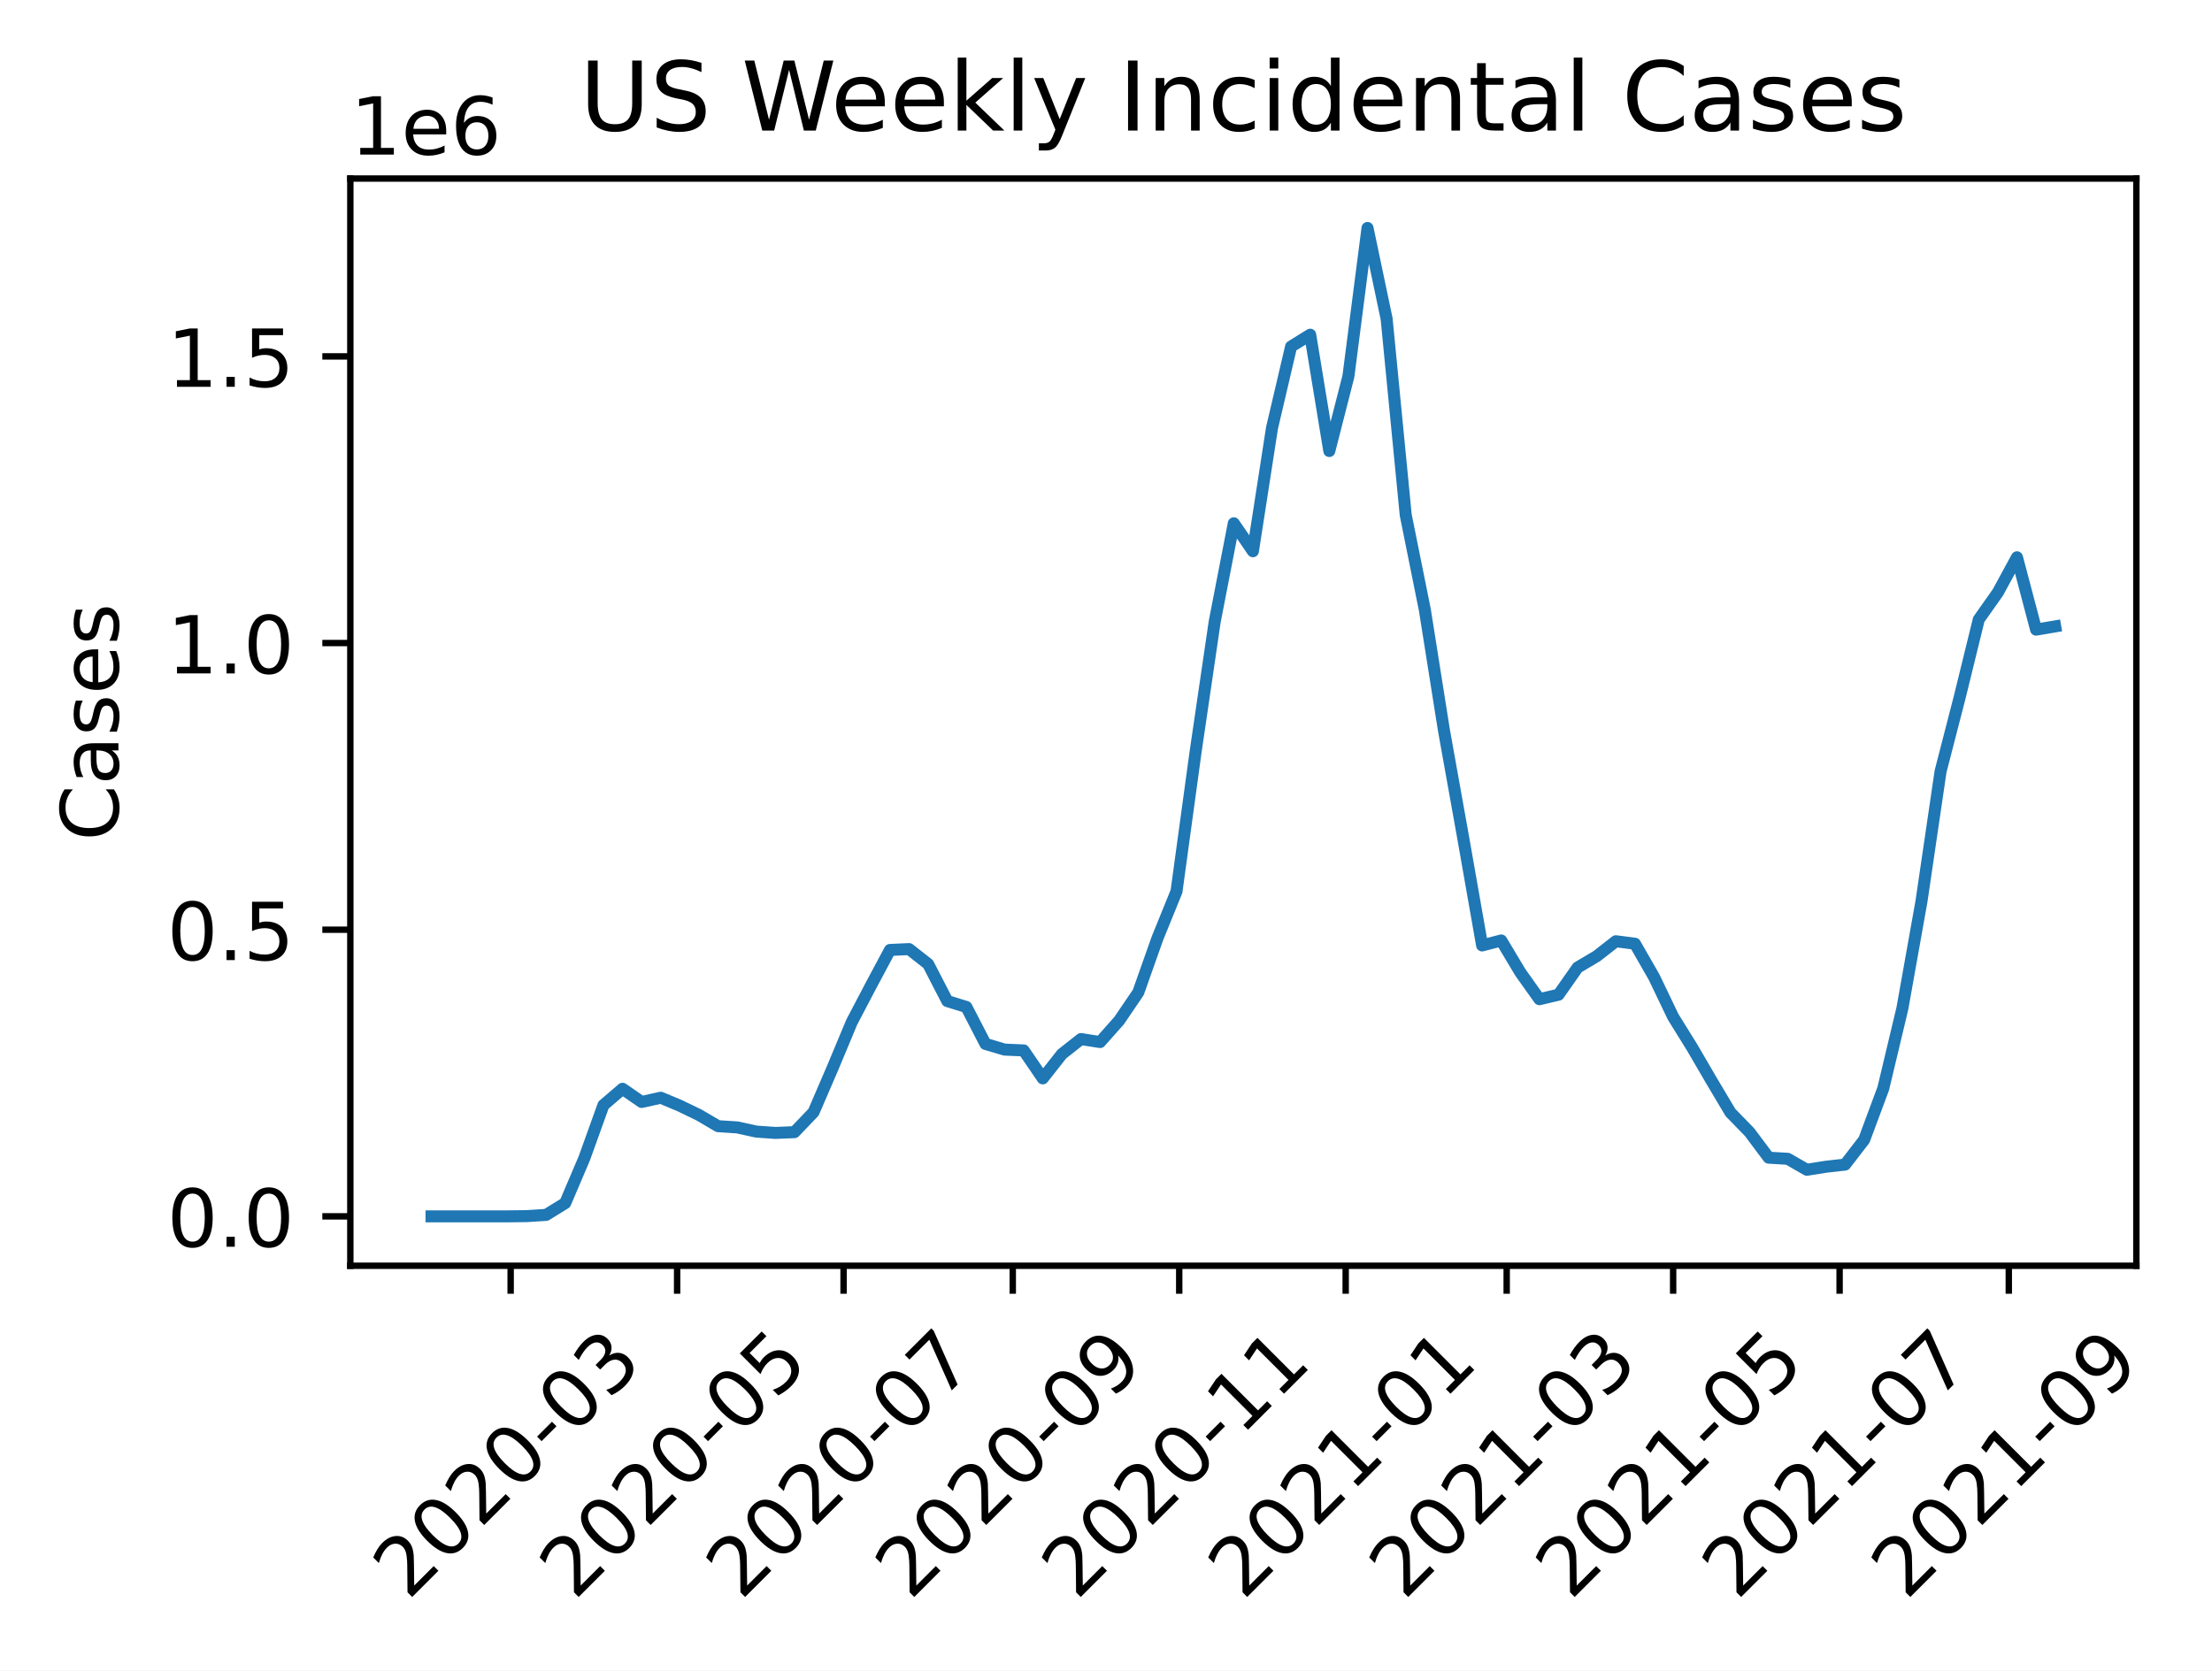
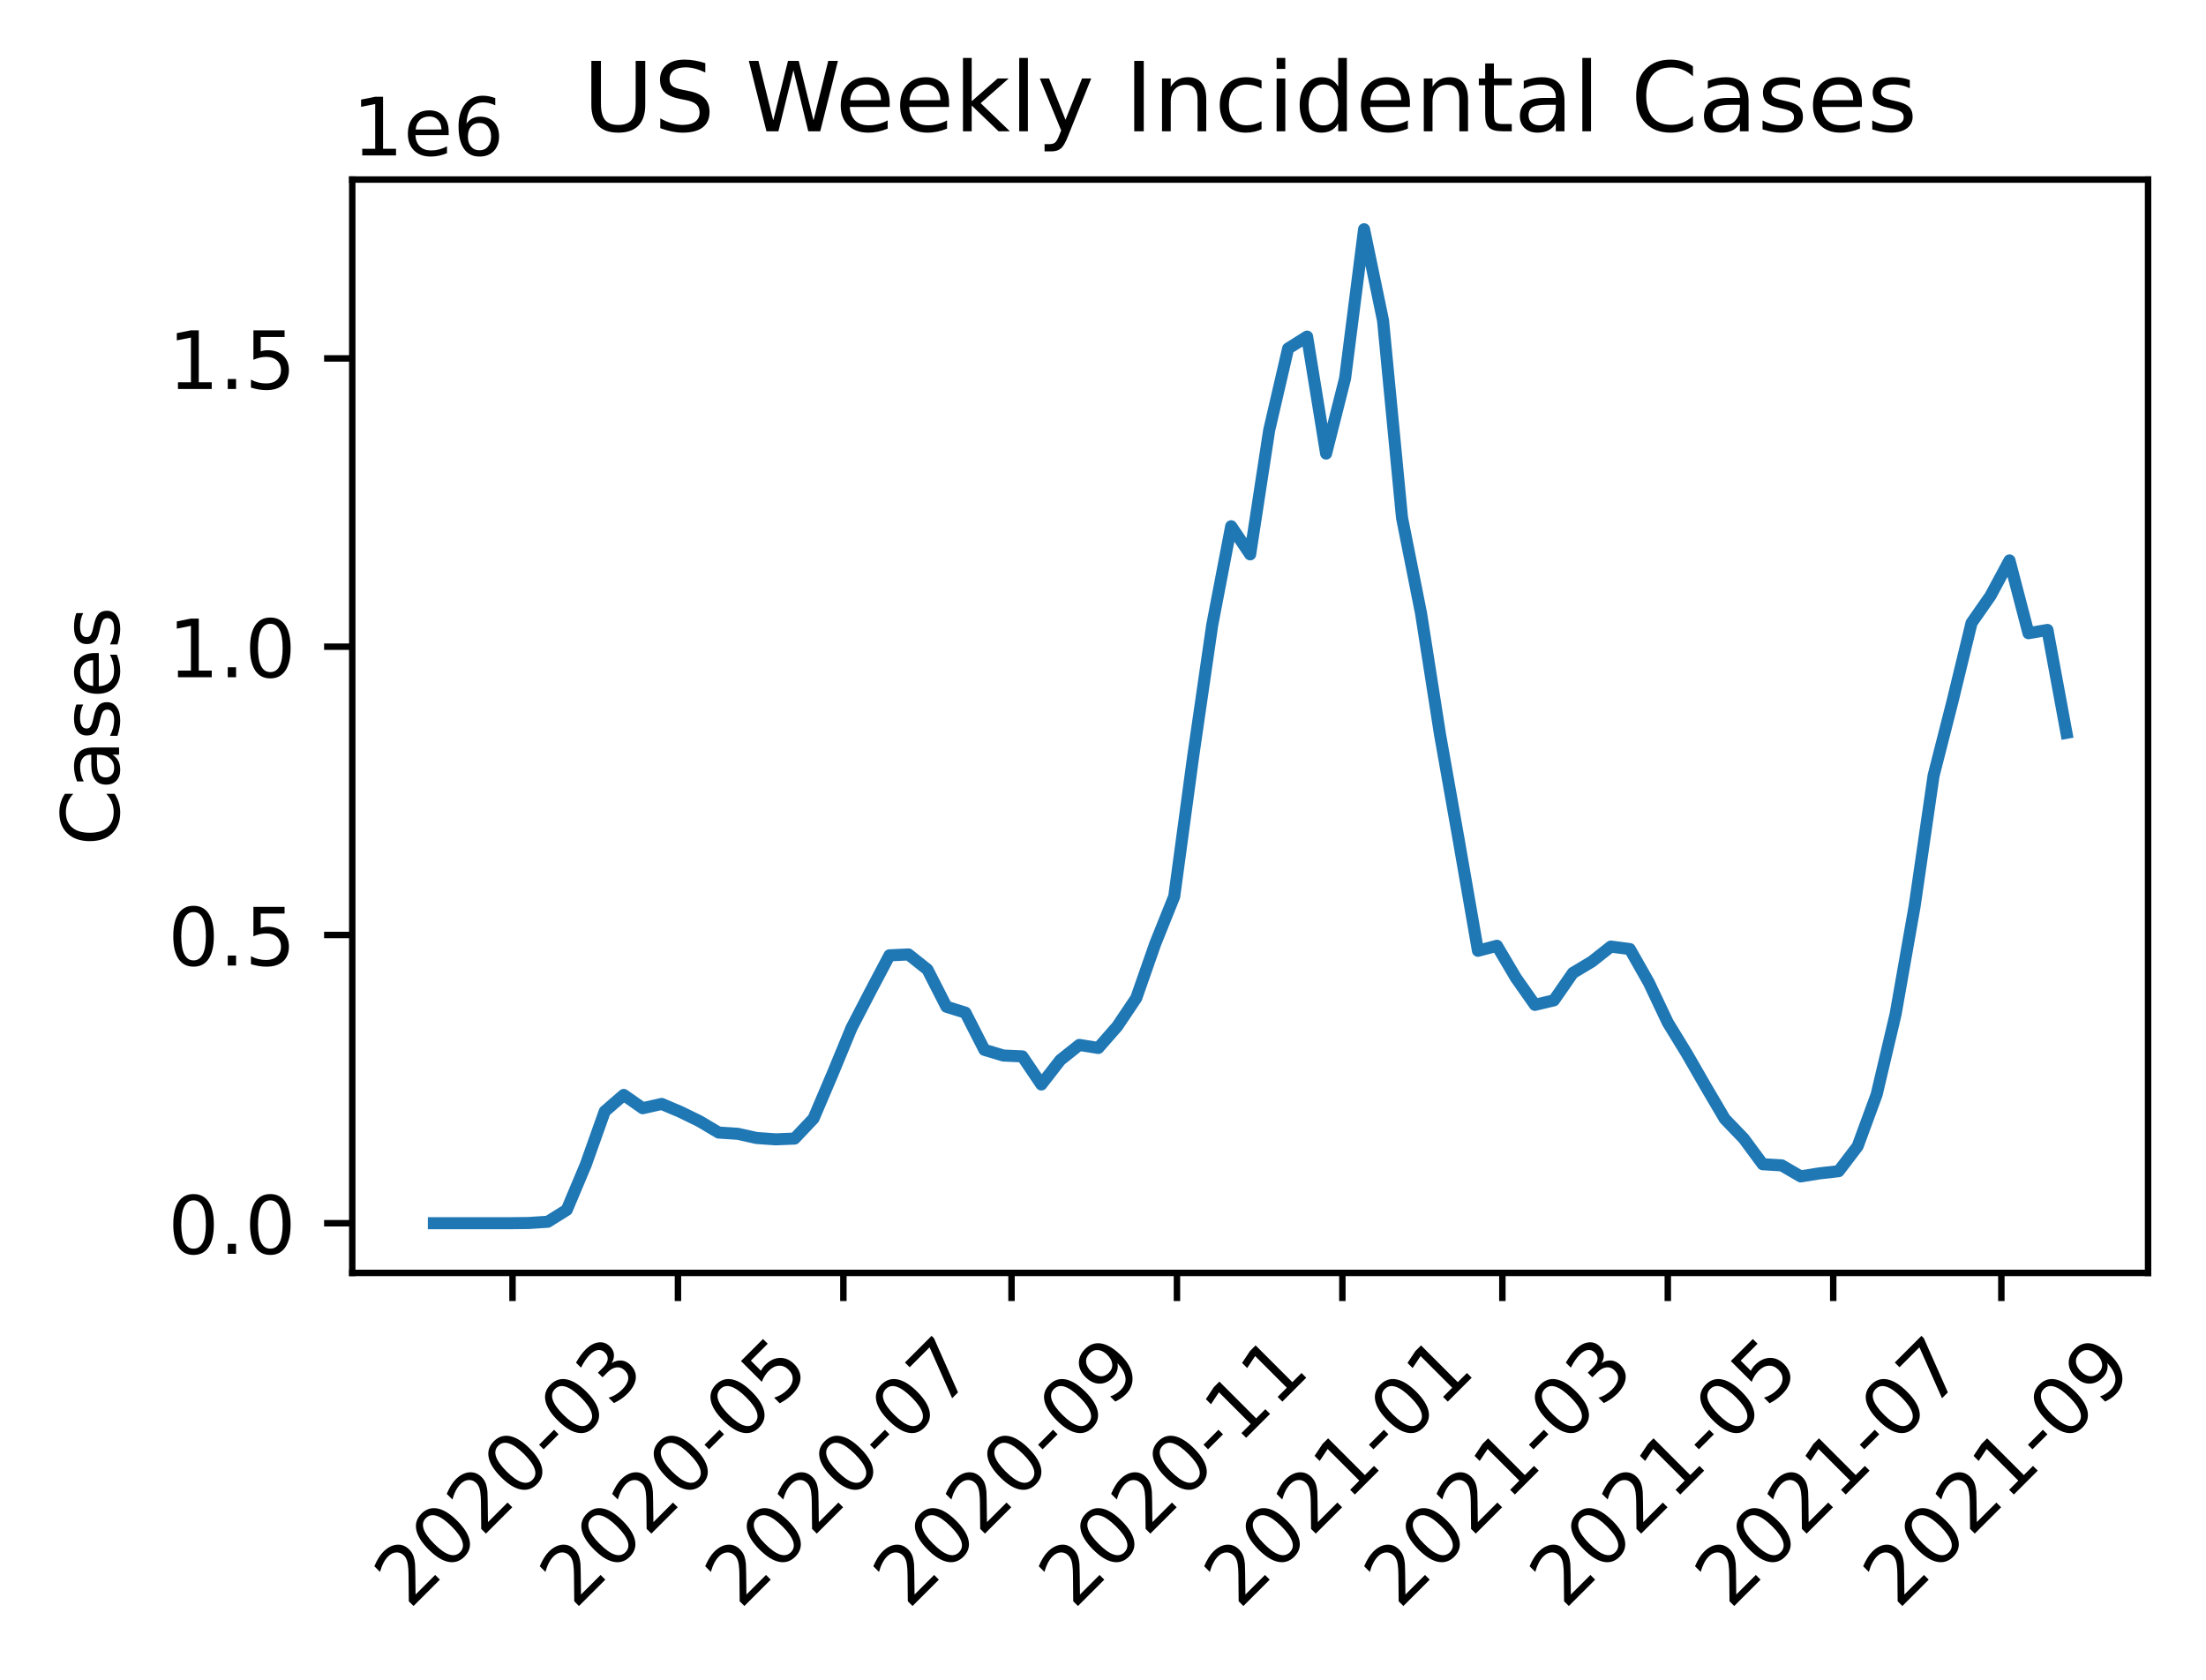
- <svg xmlns="http://www.w3.org/2000/svg" xmlns:xlink="http://www.w3.org/1999/xlink" height="208.807pt" version="1.1" viewBox="0 0 276.433 208.807" width="276.433pt">
+ <svg xmlns="http://www.w3.org/2000/svg" xmlns:xlink="http://www.w3.org/1999/xlink" height="208.807pt" version="1.1" viewBox="0 0 274.181 208.807" width="274.181pt">
  <defs>
    <style type="text/css">
*{stroke-linecap:butt;stroke-linejoin:round;}
  </style>
  </defs>
  <g id="figure_1">
    <g id="patch_1">
-       <path d="M 0 208.807  L 276.433 208.807  L 276.433 0  L 0 0  z " style="fill:#ffffff;" />
+       <path d="M 0 208.807  L 274.181 208.807  L 274.181 0  L 0 0  z " style="fill:#ffffff;" />
    </g>
    <g id="axes_1">
      <g id="patch_2">
        <path d="M 43.781 158.218  L 266.981 158.218  L 266.981 22.318  L 43.781 22.318  z " style="fill:#ffffff;" />
      </g>
      <g id="matplotlib.axis_1">
        <g id="xtick_1">
          <g id="line2d_1">
            <defs>
-               <path d="M 0 0  L 0 3.5  " id="m96410a3bd7" style="stroke:#000000;stroke-width:0.8;" />
-             </defs>
-             <g>
-               <use style="stroke:#000000;stroke-width:0.8;" x="63.816" xlink:href="#m96410a3bd7" y="158.218" />
+               <path d="M 0 0  L 0 3.5  " id="ma9239f8235" style="stroke:#000000;stroke-width:0.8;" />
+             </defs>
+             <g>
+               <use style="stroke:#000000;stroke-width:0.8;" x="63.701" xlink:href="#ma9239f8235" y="158.218" />
            </g>
          </g>
          <g id="text_1">
            <defs>
              <path d="M 19.188 8.297  L 53.609 8.297  L 53.609 0  L 7.328 0  L 7.328 8.297  Q 12.938 14.109 22.625 23.891  Q 32.328 33.688 34.812 36.531  Q 39.547 41.844 41.422 45.531  Q 43.312 49.219 43.312 52.781  Q 43.312 58.594 39.234 62.25  Q 35.156 65.922 28.609 65.922  Q 23.969 65.922 18.812 64.312  Q 13.672 62.703 7.812 59.422  L 7.812 69.391  Q 13.766 71.781 18.938 73  Q 24.125 74.219 28.422 74.219  Q 39.75 74.219 46.484 68.547  Q 53.219 62.891 53.219 53.422  Q 53.219 48.922 51.531 44.891  Q 49.859 40.875 45.406 35.406  Q 44.188 33.984 37.641 27.219  Q 31.109 20.453 19.188 8.297  z " id="DejaVuSans-50" />
              <path d="M 31.781 66.406  Q 24.172 66.406 20.328 58.906  Q 16.5 51.422 16.5 36.375  Q 16.5 21.391 20.328 13.891  Q 24.172 6.391 31.781 6.391  Q 39.453 6.391 43.281 13.891  Q 47.125 21.391 47.125 36.375  Q 47.125 51.422 43.281 58.906  Q 39.453 66.406 31.781 66.406  z M 31.781 74.219  Q 44.047 74.219 50.516 64.516  Q 56.984 54.828 56.984 36.375  Q 56.984 17.969 50.516 8.266  Q 44.047 -1.422 31.781 -1.422  Q 19.531 -1.422 13.062 8.266  Q 6.594 17.969 6.594 36.375  Q 6.594 54.828 13.062 64.516  Q 19.531 74.219 31.781 74.219  z " id="DejaVuSans-48" />
              <path d="M 4.891 31.391  L 31.203 31.391  L 31.203 23.391  L 4.891 23.391  z " id="DejaVuSans-45" />
              <path d="M 40.578 39.312  Q 47.656 37.797 51.625 33  Q 55.609 28.219 55.609 21.188  Q 55.609 10.406 48.188 4.484  Q 40.766 -1.422 27.094 -1.422  Q 22.516 -1.422 17.656 -0.516  Q 12.797 0.391 7.625 2.203  L 7.625 11.719  Q 11.719 9.328 16.594 8.109  Q 21.484 6.891 26.812 6.891  Q 36.078 6.891 40.938 10.547  Q 45.797 14.203 45.797 21.188  Q 45.797 27.641 41.281 31.266  Q 36.766 34.906 28.719 34.906  L 20.219 34.906  L 20.219 43.016  L 29.109 43.016  Q 36.375 43.016 40.234 45.922  Q 44.094 48.828 44.094 54.297  Q 44.094 59.906 40.109 62.906  Q 36.141 65.922 28.719 65.922  Q 24.656 65.922 20.016 65.031  Q 15.375 64.156 9.812 62.312  L 9.812 71.094  Q 15.438 72.656 20.344 73.438  Q 25.25 74.219 29.594 74.219  Q 40.828 74.219 47.359 69.109  Q 53.906 64.016 53.906 55.328  Q 53.906 49.266 50.438 45.094  Q 46.969 40.922 40.578 39.312  z " id="DejaVuSans-51" />
            </defs>
-             <g transform="translate(50.99511 200.1359)rotate(-45)scale(0.1 -0.1)">
+             <g transform="translate(50.88011 200.1359)rotate(-45)scale(0.1 -0.1)">
              <use xlink:href="#DejaVuSans-50" />
              <use x="63.623" xlink:href="#DejaVuSans-48" />
              <use x="127.246" xlink:href="#DejaVuSans-50" />
              <use x="190.869" xlink:href="#DejaVuSans-48" />
              <use x="254.492" xlink:href="#DejaVuSans-45" />
              <use x="290.576" xlink:href="#DejaVuSans-48" />
              <use x="354.199" xlink:href="#DejaVuSans-51" />
            </g>
          </g>
        </g>
        <g id="xtick_2">
          <g id="line2d_2">
            <g>
-               <use style="stroke:#000000;stroke-width:0.8;" x="84.619" xlink:href="#m96410a3bd7" y="158.218" />
+               <use style="stroke:#000000;stroke-width:0.8;" x="84.262" xlink:href="#ma9239f8235" y="158.218" />
            </g>
          </g>
          <g id="text_2">
            <defs>
              <path d="M 10.797 72.906  L 49.516 72.906  L 49.516 64.594  L 19.828 64.594  L 19.828 46.734  Q 21.969 47.469 24.109 47.828  Q 26.266 48.188 28.422 48.188  Q 40.625 48.188 47.75 41.5  Q 54.891 34.812 54.891 23.391  Q 54.891 11.625 47.562 5.094  Q 40.234 -1.422 26.906 -1.422  Q 22.312 -1.422 17.547 -0.641  Q 12.797 0.141 7.719 1.703  L 7.719 11.625  Q 12.109 9.234 16.797 8.062  Q 21.484 6.891 26.703 6.891  Q 35.156 6.891 40.078 11.328  Q 45.016 15.766 45.016 23.391  Q 45.016 31 40.078 35.438  Q 35.156 39.891 26.703 39.891  Q 22.75 39.891 18.812 39.016  Q 14.891 38.141 10.797 36.281  z " id="DejaVuSans-53" />
            </defs>
-             <g transform="translate(71.79755 200.1359)rotate(-45)scale(0.1 -0.1)">
+             <g transform="translate(71.44067 200.1359)rotate(-45)scale(0.1 -0.1)">
              <use xlink:href="#DejaVuSans-50" />
              <use x="63.623" xlink:href="#DejaVuSans-48" />
              <use x="127.246" xlink:href="#DejaVuSans-50" />
              <use x="190.869" xlink:href="#DejaVuSans-48" />
              <use x="254.492" xlink:href="#DejaVuSans-45" />
              <use x="290.576" xlink:href="#DejaVuSans-48" />
              <use x="354.199" xlink:href="#DejaVuSans-53" />
            </g>
          </g>
        </g>
        <g id="xtick_3">
          <g id="line2d_3">
            <g>
-               <use style="stroke:#000000;stroke-width:0.8;" x="105.421" xlink:href="#m96410a3bd7" y="158.218" />
+               <use style="stroke:#000000;stroke-width:0.8;" x="104.823" xlink:href="#ma9239f8235" y="158.218" />
            </g>
          </g>
          <g id="text_3">
            <defs>
              <path d="M 8.203 72.906  L 55.078 72.906  L 55.078 68.703  L 28.609 0  L 18.312 0  L 43.219 64.594  L 8.203 64.594  z " id="DejaVuSans-55" />
            </defs>
-             <g transform="translate(92.6 200.1359)rotate(-45)scale(0.1 -0.1)">
+             <g transform="translate(92.00122 200.1359)rotate(-45)scale(0.1 -0.1)">
              <use xlink:href="#DejaVuSans-50" />
              <use x="63.623" xlink:href="#DejaVuSans-48" />
              <use x="127.246" xlink:href="#DejaVuSans-50" />
              <use x="190.869" xlink:href="#DejaVuSans-48" />
              <use x="254.492" xlink:href="#DejaVuSans-45" />
              <use x="290.576" xlink:href="#DejaVuSans-48" />
              <use x="354.199" xlink:href="#DejaVuSans-55" />
            </g>
          </g>
        </g>
        <g id="xtick_4">
          <g id="line2d_4">
            <g>
-               <use style="stroke:#000000;stroke-width:0.8;" x="126.565" xlink:href="#m96410a3bd7" y="158.218" />
+               <use style="stroke:#000000;stroke-width:0.8;" x="125.72" xlink:href="#ma9239f8235" y="158.218" />
            </g>
          </g>
          <g id="text_4">
            <defs>
              <path d="M 10.984 1.516  L 10.984 10.5  Q 14.703 8.734 18.5 7.812  Q 22.312 6.891 25.984 6.891  Q 35.75 6.891 40.891 13.453  Q 46.047 20.016 46.781 33.406  Q 43.953 29.203 39.594 26.953  Q 35.25 24.703 29.984 24.703  Q 19.047 24.703 12.672 31.312  Q 6.297 37.938 6.297 49.422  Q 6.297 60.641 12.938 67.422  Q 19.578 74.219 30.609 74.219  Q 43.266 74.219 49.922 64.516  Q 56.594 54.828 56.594 36.375  Q 56.594 19.141 48.406 8.859  Q 40.234 -1.422 26.422 -1.422  Q 22.703 -1.422 18.891 -0.688  Q 15.094 0.047 10.984 1.516  z M 30.609 32.422  Q 37.25 32.422 41.125 36.953  Q 45.016 41.5 45.016 49.422  Q 45.016 57.281 41.125 61.844  Q 37.25 66.406 30.609 66.406  Q 23.969 66.406 20.094 61.844  Q 16.219 57.281 16.219 49.422  Q 16.219 41.5 20.094 36.953  Q 23.969 32.422 30.609 32.422  z " id="DejaVuSans-57" />
            </defs>
-             <g transform="translate(113.7435 200.1359)rotate(-45)scale(0.1 -0.1)">
+             <g transform="translate(112.8988 200.1359)rotate(-45)scale(0.1 -0.1)">
              <use xlink:href="#DejaVuSans-50" />
              <use x="63.623" xlink:href="#DejaVuSans-48" />
              <use x="127.246" xlink:href="#DejaVuSans-50" />
              <use x="190.869" xlink:href="#DejaVuSans-48" />
              <use x="254.492" xlink:href="#DejaVuSans-45" />
              <use x="290.576" xlink:href="#DejaVuSans-48" />
              <use x="354.199" xlink:href="#DejaVuSans-57" />
            </g>
          </g>
        </g>
        <g id="xtick_5">
          <g id="line2d_5">
            <g>
-               <use style="stroke:#000000;stroke-width:0.8;" x="147.367" xlink:href="#m96410a3bd7" y="158.218" />
+               <use style="stroke:#000000;stroke-width:0.8;" x="146.281" xlink:href="#ma9239f8235" y="158.218" />
            </g>
          </g>
          <g id="text_5">
            <defs>
              <path d="M 12.406 8.297  L 28.516 8.297  L 28.516 63.922  L 10.984 60.406  L 10.984 69.391  L 28.422 72.906  L 38.281 72.906  L 38.281 8.297  L 54.391 8.297  L 54.391 0  L 12.406 0  z " id="DejaVuSans-49" />
            </defs>
-             <g transform="translate(134.5459 200.1359)rotate(-45)scale(0.1 -0.1)">
+             <g transform="translate(133.4594 200.1359)rotate(-45)scale(0.1 -0.1)">
              <use xlink:href="#DejaVuSans-50" />
              <use x="63.623" xlink:href="#DejaVuSans-48" />
              <use x="127.246" xlink:href="#DejaVuSans-50" />
              <use x="190.869" xlink:href="#DejaVuSans-48" />
              <use x="254.492" xlink:href="#DejaVuSans-45" />
              <use x="290.576" xlink:href="#DejaVuSans-49" />
              <use x="354.199" xlink:href="#DejaVuSans-49" />
            </g>
          </g>
        </g>
        <g id="xtick_6">
          <g id="line2d_6">
            <g>
-               <use style="stroke:#000000;stroke-width:0.8;" x="168.17" xlink:href="#m96410a3bd7" y="158.218" />
+               <use style="stroke:#000000;stroke-width:0.8;" x="166.841" xlink:href="#ma9239f8235" y="158.218" />
            </g>
          </g>
          <g id="text_6">
-             <g transform="translate(155.3484 200.1359)rotate(-45)scale(0.1 -0.1)">
+             <g transform="translate(154.0199 200.1359)rotate(-45)scale(0.1 -0.1)">
              <use xlink:href="#DejaVuSans-50" />
              <use x="63.623" xlink:href="#DejaVuSans-48" />
              <use x="127.246" xlink:href="#DejaVuSans-50" />
              <use x="190.869" xlink:href="#DejaVuSans-49" />
              <use x="254.492" xlink:href="#DejaVuSans-45" />
              <use x="290.576" xlink:href="#DejaVuSans-48" />
              <use x="354.199" xlink:href="#DejaVuSans-49" />
            </g>
          </g>
        </g>
        <g id="xtick_7">
          <g id="line2d_7">
            <g>
-               <use style="stroke:#000000;stroke-width:0.8;" x="188.29" xlink:href="#m96410a3bd7" y="158.218" />
+               <use style="stroke:#000000;stroke-width:0.8;" x="186.728" xlink:href="#ma9239f8235" y="158.218" />
            </g>
          </g>
          <g id="text_7">
-             <g transform="translate(175.4688 200.1359)rotate(-45)scale(0.1 -0.1)">
+             <g transform="translate(173.9064 200.1359)rotate(-45)scale(0.1 -0.1)">
              <use xlink:href="#DejaVuSans-50" />
              <use x="63.623" xlink:href="#DejaVuSans-48" />
              <use x="127.246" xlink:href="#DejaVuSans-50" />
              <use x="190.869" xlink:href="#DejaVuSans-49" />
              <use x="254.492" xlink:href="#DejaVuSans-45" />
              <use x="290.576" xlink:href="#DejaVuSans-48" />
              <use x="354.199" xlink:href="#DejaVuSans-51" />
            </g>
          </g>
        </g>
        <g id="xtick_8">
          <g id="line2d_8">
            <g>
-               <use style="stroke:#000000;stroke-width:0.8;" x="209.092" xlink:href="#m96410a3bd7" y="158.218" />
+               <use style="stroke:#000000;stroke-width:0.8;" x="207.288" xlink:href="#ma9239f8235" y="158.218" />
            </g>
          </g>
          <g id="text_8">
-             <g transform="translate(196.2712 200.1359)rotate(-45)scale(0.1 -0.1)">
+             <g transform="translate(194.4669 200.1359)rotate(-45)scale(0.1 -0.1)">
              <use xlink:href="#DejaVuSans-50" />
              <use x="63.623" xlink:href="#DejaVuSans-48" />
              <use x="127.246" xlink:href="#DejaVuSans-50" />
              <use x="190.869" xlink:href="#DejaVuSans-49" />
              <use x="254.492" xlink:href="#DejaVuSans-45" />
              <use x="290.576" xlink:href="#DejaVuSans-48" />
              <use x="354.199" xlink:href="#DejaVuSans-53" />
            </g>
          </g>
        </g>
        <g id="xtick_9">
          <g id="line2d_9">
            <g>
-               <use style="stroke:#000000;stroke-width:0.8;" x="229.895" xlink:href="#m96410a3bd7" y="158.218" />
+               <use style="stroke:#000000;stroke-width:0.8;" x="227.849" xlink:href="#ma9239f8235" y="158.218" />
            </g>
          </g>
          <g id="text_9">
-             <g transform="translate(217.0736 200.1359)rotate(-45)scale(0.1 -0.1)">
+             <g transform="translate(215.0275 200.1359)rotate(-45)scale(0.1 -0.1)">
              <use xlink:href="#DejaVuSans-50" />
              <use x="63.623" xlink:href="#DejaVuSans-48" />
              <use x="127.246" xlink:href="#DejaVuSans-50" />
              <use x="190.869" xlink:href="#DejaVuSans-49" />
              <use x="254.492" xlink:href="#DejaVuSans-45" />
              <use x="290.576" xlink:href="#DejaVuSans-48" />
              <use x="354.199" xlink:href="#DejaVuSans-55" />
            </g>
          </g>
        </g>
        <g id="xtick_10">
          <g id="line2d_10">
            <g>
-               <use style="stroke:#000000;stroke-width:0.8;" x="251.038" xlink:href="#m96410a3bd7" y="158.218" />
+               <use style="stroke:#000000;stroke-width:0.8;" x="248.746" xlink:href="#ma9239f8235" y="158.218" />
            </g>
          </g>
          <g id="text_10">
-             <g transform="translate(238.2171 200.1359)rotate(-45)scale(0.1 -0.1)">
+             <g transform="translate(235.9251 200.1359)rotate(-45)scale(0.1 -0.1)">
              <use xlink:href="#DejaVuSans-50" />
              <use x="63.623" xlink:href="#DejaVuSans-48" />
              <use x="127.246" xlink:href="#DejaVuSans-50" />
              <use x="190.869" xlink:href="#DejaVuSans-49" />
              <use x="254.492" xlink:href="#DejaVuSans-45" />
              <use x="290.576" xlink:href="#DejaVuSans-48" />
              <use x="354.199" xlink:href="#DejaVuSans-57" />
            </g>
          </g>
        </g>
      </g>
      <g id="matplotlib.axis_2">
        <g id="ytick_1">
          <g id="line2d_11">
            <defs>
-               <path d="M 0 0  L -3.5 0  " id="m7bbbfb4f25" style="stroke:#000000;stroke-width:0.8;" />
-             </defs>
-             <g>
-               <use style="stroke:#000000;stroke-width:0.8;" x="43.781" xlink:href="#m7bbbfb4f25" y="152.041" />
+               <path d="M 0 0  L -3.5 0  " id="m3e83288212" style="stroke:#000000;stroke-width:0.8;" />
+             </defs>
+             <g>
+               <use style="stroke:#000000;stroke-width:0.8;" x="43.781" xlink:href="#m3e83288212" y="152.041" />
            </g>
          </g>
          <g id="text_11">
            <defs>
              <path d="M 10.688 12.406  L 21 12.406  L 21 0  L 10.688 0  z " id="DejaVuSans-46" />
            </defs>
            <g transform="translate(20.87813 155.8402)scale(0.1 -0.1)">
              <use xlink:href="#DejaVuSans-48" />
              <use x="63.623" xlink:href="#DejaVuSans-46" />
              <use x="95.41" xlink:href="#DejaVuSans-48" />
            </g>
          </g>
        </g>
        <g id="ytick_2">
          <g id="line2d_12">
            <g>
-               <use style="stroke:#000000;stroke-width:0.8;" x="43.781" xlink:href="#m7bbbfb4f25" y="116.211" />
+               <use style="stroke:#000000;stroke-width:0.8;" x="43.781" xlink:href="#m3e83288212" y="116.211" />
            </g>
          </g>
          <g id="text_12">
            <g transform="translate(20.87813 120.0097)scale(0.1 -0.1)">
              <use xlink:href="#DejaVuSans-48" />
              <use x="63.623" xlink:href="#DejaVuSans-46" />
              <use x="95.41" xlink:href="#DejaVuSans-53" />
            </g>
          </g>
        </g>
        <g id="ytick_3">
          <g id="line2d_13">
            <g>
-               <use style="stroke:#000000;stroke-width:0.8;" x="43.781" xlink:href="#m7bbbfb4f25" y="80.38" />
+               <use style="stroke:#000000;stroke-width:0.8;" x="43.781" xlink:href="#m3e83288212" y="80.38" />
            </g>
          </g>
          <g id="text_13">
            <g transform="translate(20.87813 84.17924)scale(0.1 -0.1)">
              <use xlink:href="#DejaVuSans-49" />
              <use x="63.623" xlink:href="#DejaVuSans-46" />
              <use x="95.41" xlink:href="#DejaVuSans-48" />
            </g>
          </g>
        </g>
        <g id="ytick_4">
          <g id="line2d_14">
            <g>
-               <use style="stroke:#000000;stroke-width:0.8;" x="43.781" xlink:href="#m7bbbfb4f25" y="44.55" />
+               <use style="stroke:#000000;stroke-width:0.8;" x="43.781" xlink:href="#m3e83288212" y="44.55" />
            </g>
          </g>
          <g id="text_14">
            <g transform="translate(20.87813 48.34875)scale(0.1 -0.1)">
              <use xlink:href="#DejaVuSans-49" />
              <use x="63.623" xlink:href="#DejaVuSans-46" />
              <use x="95.41" xlink:href="#DejaVuSans-53" />
            </g>
          </g>
        </g>
        <g id="text_15">
          <defs>
            <path d="M 64.406 67.281  L 64.406 56.891  Q 59.422 61.531 53.781 63.812  Q 48.141 66.109 41.797 66.109  Q 29.297 66.109 22.656 58.469  Q 16.016 50.828 16.016 36.375  Q 16.016 21.969 22.656 14.328  Q 29.297 6.688 41.797 6.688  Q 48.141 6.688 53.781 8.984  Q 59.422 11.281 64.406 15.922  L 64.406 5.609  Q 59.234 2.094 53.438 0.328  Q 47.656 -1.422 41.219 -1.422  Q 24.656 -1.422 15.125 8.703  Q 5.609 18.844 5.609 36.375  Q 5.609 53.953 15.125 64.078  Q 24.656 74.219 41.219 74.219  Q 47.75 74.219 53.531 72.484  Q 59.328 70.75 64.406 67.281  z " id="DejaVuSans-67" />
            <path d="M 34.281 27.484  Q 23.391 27.484 19.188 25  Q 14.984 22.516 14.984 16.5  Q 14.984 11.719 18.141 8.906  Q 21.297 6.109 26.703 6.109  Q 34.188 6.109 38.703 11.406  Q 43.219 16.703 43.219 25.484  L 43.219 27.484  z M 52.203 31.203  L 52.203 0  L 43.219 0  L 43.219 8.297  Q 40.141 3.328 35.547 0.953  Q 30.953 -1.422 24.312 -1.422  Q 15.922 -1.422 10.953 3.297  Q 6 8.016 6 15.922  Q 6 25.141 12.172 29.828  Q 18.359 34.516 30.609 34.516  L 43.219 34.516  L 43.219 35.406  Q 43.219 41.609 39.141 45  Q 35.062 48.391 27.688 48.391  Q 23 48.391 18.547 47.266  Q 14.109 46.141 10.016 43.891  L 10.016 52.203  Q 14.938 54.109 19.578 55.047  Q 24.219 56 28.609 56  Q 40.484 56 46.344 49.844  Q 52.203 43.703 52.203 31.203  z " id="DejaVuSans-97" />
            <path d="M 44.281 53.078  L 44.281 44.578  Q 40.484 46.531 36.375 47.5  Q 32.281 48.484 27.875 48.484  Q 21.188 48.484 17.844 46.438  Q 14.5 44.391 14.5 40.281  Q 14.5 37.156 16.891 35.375  Q 19.281 33.594 26.516 31.984  L 29.594 31.297  Q 39.156 29.25 43.188 25.516  Q 47.219 21.781 47.219 15.094  Q 47.219 7.469 41.188 3.016  Q 35.156 -1.422 24.609 -1.422  Q 20.219 -1.422 15.453 -0.562  Q 10.688 0.297 5.422 2  L 5.422 11.281  Q 10.406 8.688 15.234 7.391  Q 20.062 6.109 24.812 6.109  Q 31.156 6.109 34.562 8.281  Q 37.984 10.453 37.984 14.406  Q 37.984 18.062 35.516 20.016  Q 33.062 21.969 24.703 23.781  L 21.578 24.516  Q 13.234 26.266 9.516 29.906  Q 5.812 33.547 5.812 39.891  Q 5.812 47.609 11.281 51.797  Q 16.75 56 26.812 56  Q 31.781 56 36.172 55.266  Q 40.578 54.547 44.281 53.078  z " id="DejaVuSans-115" />
            <path d="M 56.203 29.594  L 56.203 25.203  L 14.891 25.203  Q 15.484 15.922 20.484 11.062  Q 25.484 6.203 34.422 6.203  Q 39.594 6.203 44.453 7.469  Q 49.312 8.734 54.109 11.281  L 54.109 2.781  Q 49.266 0.734 44.188 -0.344  Q 39.109 -1.422 33.891 -1.422  Q 20.797 -1.422 13.156 6.188  Q 5.516 13.812 5.516 26.812  Q 5.516 40.234 12.766 48.109  Q 20.016 56 32.328 56  Q 43.359 56 49.781 48.891  Q 56.203 41.797 56.203 29.594  z M 47.219 32.234  Q 47.125 39.594 43.094 43.984  Q 39.062 48.391 32.422 48.391  Q 24.906 48.391 20.391 44.141  Q 15.875 39.891 15.188 32.172  z " id="DejaVuSans-101" />
          </defs>
          <g transform="translate(14.79844 105.1095)rotate(-90)scale(0.1 -0.1)">
            <use xlink:href="#DejaVuSans-67" />
            <use x="69.824" xlink:href="#DejaVuSans-97" />
            <use x="131.104" xlink:href="#DejaVuSans-115" />
            <use x="183.203" xlink:href="#DejaVuSans-101" />
            <use x="244.727" xlink:href="#DejaVuSans-115" />
          </g>
        </g>
        <g id="text_16">
          <defs>
            <path d="M 33.016 40.375  Q 26.375 40.375 22.484 35.828  Q 18.609 31.297 18.609 23.391  Q 18.609 15.531 22.484 10.953  Q 26.375 6.391 33.016 6.391  Q 39.656 6.391 43.531 10.953  Q 47.406 15.531 47.406 23.391  Q 47.406 31.297 43.531 35.828  Q 39.656 40.375 33.016 40.375  z M 52.594 71.297  L 52.594 62.312  Q 48.875 64.062 45.094 64.984  Q 41.312 65.922 37.594 65.922  Q 27.828 65.922 22.672 59.328  Q 17.531 52.734 16.797 39.406  Q 19.672 43.656 24.016 45.922  Q 28.375 48.188 33.594 48.188  Q 44.578 48.188 50.953 41.516  Q 57.328 34.859 57.328 23.391  Q 57.328 12.156 50.688 5.359  Q 44.047 -1.422 33.016 -1.422  Q 20.359 -1.422 13.672 8.266  Q 6.984 17.969 6.984 36.375  Q 6.984 53.656 15.188 63.938  Q 23.391 74.219 37.203 74.219  Q 40.922 74.219 44.703 73.484  Q 48.484 72.75 52.594 71.297  z " id="DejaVuSans-54" />
          </defs>
          <g transform="translate(43.78125 19.31812)scale(0.1 -0.1)">
            <use xlink:href="#DejaVuSans-49" />
            <use x="63.623" xlink:href="#DejaVuSans-101" />
            <use x="125.146" xlink:href="#DejaVuSans-54" />
          </g>
        </g>
      </g>
      <g id="line2d_15">
-         <path clip-path="url(#p65da75a67c)" d="M 53.927 152.041  L 56.314 152.041  L 58.701 152.041  L 61.088 152.041  L 63.475 152.04  L 65.863 152.013  L 68.25 151.859  L 70.637 150.385  L 73.024 144.778  L 75.411 138.141  L 77.798 136.096  L 80.186 137.745  L 82.573 137.213  L 84.96 138.214  L 87.347 139.368  L 89.734 140.771  L 92.121 140.924  L 94.509 141.447  L 96.896 141.614  L 99.283 141.518  L 101.67 139.024  L 104.057 133.482  L 106.444 127.764  L 108.832 123.21  L 111.219 118.743  L 113.606 118.633  L 115.993 120.507  L 118.38 125.132  L 120.767 125.87  L 123.155 130.49  L 125.542 131.198  L 127.929 131.302  L 130.316 134.796  L 132.703 131.762  L 135.09 129.88  L 137.478 130.256  L 139.865 127.565  L 142.252 124.05  L 144.639 117.303  L 147.026 111.426  L 149.413 93.983  L 151.801 77.706  L 154.188 65.411  L 156.575 68.903  L 158.962 53.499  L 161.349 43.318  L 163.736 41.839  L 166.123 56.377  L 168.511 47.03  L 170.898 28.495  L 173.285 39.847  L 175.672 64.369  L 178.059 76.21  L 180.446 91.27  L 182.834 104.602  L 185.221 118.179  L 187.608 117.555  L 189.995 121.545  L 192.382 124.899  L 194.769 124.337  L 197.157 120.935  L 199.544 119.519  L 201.931 117.654  L 204.318 117.964  L 206.705 122.125  L 209.092 127.105  L 211.48 130.956  L 213.867 135.052  L 216.254 139.065  L 218.641 141.517  L 221.028 144.709  L 223.415 144.849  L 225.803 146.221  L 228.19 145.84  L 230.577 145.573  L 232.964 142.479  L 235.351 136.06  L 237.738 126.058  L 240.126 112.663  L 242.513 96.42  L 244.9 87.164  L 247.287 77.435  L 249.674 74.052  L 252.061 69.66  L 254.449 78.705  L 256.836 78.299  " style="fill:none;stroke:#1f77b4;stroke-linecap:square;stroke-width:1.5;" />
+         <path clip-path="url(#p137bc19350)" d="M 53.927 152.041  L 56.286 152.041  L 58.646 152.041  L 61.005 152.041  L 63.364 152.04  L 65.724 152.013  L 68.083 151.859  L 70.443 150.385  L 72.802 144.778  L 75.161 138.141  L 77.521 136.096  L 79.88 137.745  L 82.24 137.213  L 84.599 138.214  L 86.958 139.368  L 89.318 140.771  L 91.677 140.924  L 94.037 141.447  L 96.396 141.614  L 98.755 141.518  L 101.115 139.024  L 103.474 133.482  L 105.834 127.764  L 108.193 123.21  L 110.552 118.743  L 112.912 118.633  L 115.271 120.507  L 117.631 125.132  L 119.99 125.87  L 122.35 130.49  L 124.709 131.198  L 127.068 131.302  L 129.428 134.796  L 131.787 131.762  L 134.147 129.88  L 136.506 130.256  L 138.865 127.565  L 141.225 124.05  L 143.584 117.303  L 145.944 111.426  L 148.303 93.983  L 150.662 77.706  L 153.022 65.411  L 155.381 68.903  L 157.741 53.499  L 160.1 43.318  L 162.459 41.839  L 164.819 56.377  L 167.178 47.03  L 169.538 28.495  L 171.897 39.847  L 174.257 64.369  L 176.616 76.21  L 178.975 91.27  L 181.335 104.602  L 183.694 118.179  L 186.054 117.555  L 188.413 121.545  L 190.772 124.899  L 193.132 124.337  L 195.491 120.935  L 197.851 119.519  L 200.21 117.654  L 202.569 117.964  L 204.929 122.125  L 207.288 127.105  L 209.648 130.956  L 212.007 135.052  L 214.366 139.065  L 216.726 141.517  L 219.085 144.709  L 221.445 144.849  L 223.804 146.221  L 226.163 145.84  L 228.523 145.573  L 230.882 142.479  L 233.242 136.06  L 235.601 126.058  L 237.961 112.663  L 240.32 96.42  L 242.679 87.164  L 245.039 77.435  L 247.398 74.052  L 249.758 69.66  L 252.117 78.705  L 254.476 78.299  L 256.836 91.085  " style="fill:none;stroke:#1f77b4;stroke-linecap:square;stroke-width:1.5;" />
      </g>
      <g id="patch_3">
        <path d="M 43.781 158.218  L 43.781 22.318  " style="fill:none;stroke:#000000;stroke-linecap:square;stroke-linejoin:miter;stroke-width:0.8;" />
      </g>
      <g id="patch_4">
        <path d="M 266.981 158.218  L 266.981 22.318  " style="fill:none;stroke:#000000;stroke-linecap:square;stroke-linejoin:miter;stroke-width:0.8;" />
      </g>
      <g id="patch_5">
        <path d="M 43.781 158.218  L 266.981 158.218  " style="fill:none;stroke:#000000;stroke-linecap:square;stroke-linejoin:miter;stroke-width:0.8;" />
      </g>
      <g id="patch_6">
        <path d="M 43.781 22.318  L 266.981 22.318  " style="fill:none;stroke:#000000;stroke-linecap:square;stroke-linejoin:miter;stroke-width:0.8;" />
      </g>
      <g id="text_17">
        <defs>
          <path d="M 8.688 72.906  L 18.609 72.906  L 18.609 28.609  Q 18.609 16.891 22.844 11.734  Q 27.094 6.594 36.625 6.594  Q 46.094 6.594 50.344 11.734  Q 54.594 16.891 54.594 28.609  L 54.594 72.906  L 64.5 72.906  L 64.5 27.391  Q 64.5 13.141 57.438 5.859  Q 50.391 -1.422 36.625 -1.422  Q 22.797 -1.422 15.734 5.859  Q 8.688 13.141 8.688 27.391  z " id="DejaVuSans-85" />
          <path d="M 53.516 70.516  L 53.516 60.891  Q 47.906 63.578 42.922 64.891  Q 37.938 66.219 33.297 66.219  Q 25.25 66.219 20.875 63.094  Q 16.5 59.969 16.5 54.203  Q 16.5 49.359 19.406 46.891  Q 22.312 44.438 30.422 42.922  L 36.375 41.703  Q 47.406 39.594 52.656 34.297  Q 57.906 29 57.906 20.125  Q 57.906 9.516 50.797 4.047  Q 43.703 -1.422 29.984 -1.422  Q 24.812 -1.422 18.969 -0.25  Q 13.141 0.922 6.891 3.219  L 6.891 13.375  Q 12.891 10.016 18.656 8.297  Q 24.422 6.594 29.984 6.594  Q 38.422 6.594 43.016 9.906  Q 47.609 13.234 47.609 19.391  Q 47.609 24.75 44.312 27.781  Q 41.016 30.812 33.5 32.328  L 27.484 33.5  Q 16.453 35.688 11.516 40.375  Q 6.594 45.062 6.594 53.422  Q 6.594 63.094 13.406 68.656  Q 20.219 74.219 32.172 74.219  Q 37.312 74.219 42.625 73.281  Q 47.953 72.359 53.516 70.516  z " id="DejaVuSans-83" />
          <path id="DejaVuSans-32" />
          <path d="M 3.328 72.906  L 13.281 72.906  L 28.609 11.281  L 43.891 72.906  L 54.984 72.906  L 70.312 11.281  L 85.594 72.906  L 95.609 72.906  L 77.297 0  L 64.891 0  L 49.516 63.281  L 33.984 0  L 21.578 0  z " id="DejaVuSans-87" />
          <path d="M 9.078 75.984  L 18.109 75.984  L 18.109 31.109  L 44.922 54.688  L 56.391 54.688  L 27.391 29.109  L 57.625 0  L 45.906 0  L 18.109 26.703  L 18.109 0  L 9.078 0  z " id="DejaVuSans-107" />
          <path d="M 9.422 75.984  L 18.406 75.984  L 18.406 0  L 9.422 0  z " id="DejaVuSans-108" />
          <path d="M 32.172 -5.078  Q 28.375 -14.844 24.75 -17.812  Q 21.141 -20.797 15.094 -20.797  L 7.906 -20.797  L 7.906 -13.281  L 13.188 -13.281  Q 16.891 -13.281 18.938 -11.516  Q 21 -9.766 23.484 -3.219  L 25.094 0.875  L 2.984 54.688  L 12.5 54.688  L 29.594 11.922  L 46.688 54.688  L 56.203 54.688  z " id="DejaVuSans-121" />
          <path d="M 9.812 72.906  L 19.672 72.906  L 19.672 0  L 9.812 0  z " id="DejaVuSans-73" />
          <path d="M 54.891 33.016  L 54.891 0  L 45.906 0  L 45.906 32.719  Q 45.906 40.484 42.875 44.328  Q 39.844 48.188 33.797 48.188  Q 26.516 48.188 22.312 43.547  Q 18.109 38.922 18.109 30.906  L 18.109 0  L 9.078 0  L 9.078 54.688  L 18.109 54.688  L 18.109 46.188  Q 21.344 51.125 25.703 53.562  Q 30.078 56 35.797 56  Q 45.219 56 50.047 50.172  Q 54.891 44.344 54.891 33.016  z " id="DejaVuSans-110" />
          <path d="M 48.781 52.594  L 48.781 44.188  Q 44.969 46.297 41.141 47.344  Q 37.312 48.391 33.406 48.391  Q 24.656 48.391 19.812 42.844  Q 14.984 37.312 14.984 27.297  Q 14.984 17.281 19.812 11.734  Q 24.656 6.203 33.406 6.203  Q 37.312 6.203 41.141 7.25  Q 44.969 8.297 48.781 10.406  L 48.781 2.094  Q 45.016 0.344 40.984 -0.531  Q 36.969 -1.422 32.422 -1.422  Q 20.062 -1.422 12.781 6.344  Q 5.516 14.109 5.516 27.297  Q 5.516 40.672 12.859 48.328  Q 20.219 56 33.016 56  Q 37.156 56 41.109 55.141  Q 45.062 54.297 48.781 52.594  z " id="DejaVuSans-99" />
          <path d="M 9.422 54.688  L 18.406 54.688  L 18.406 0  L 9.422 0  z M 9.422 75.984  L 18.406 75.984  L 18.406 64.594  L 9.422 64.594  z " id="DejaVuSans-105" />
          <path d="M 45.406 46.391  L 45.406 75.984  L 54.391 75.984  L 54.391 0  L 45.406 0  L 45.406 8.203  Q 42.578 3.328 38.25 0.953  Q 33.938 -1.422 27.875 -1.422  Q 17.969 -1.422 11.734 6.484  Q 5.516 14.406 5.516 27.297  Q 5.516 40.188 11.734 48.094  Q 17.969 56 27.875 56  Q 33.938 56 38.25 53.625  Q 42.578 51.266 45.406 46.391  z M 14.797 27.297  Q 14.797 17.391 18.875 11.75  Q 22.953 6.109 30.078 6.109  Q 37.203 6.109 41.297 11.75  Q 45.406 17.391 45.406 27.297  Q 45.406 37.203 41.297 42.844  Q 37.203 48.484 30.078 48.484  Q 22.953 48.484 18.875 42.844  Q 14.797 37.203 14.797 27.297  z " id="DejaVuSans-100" />
          <path d="M 18.312 70.219  L 18.312 54.688  L 36.812 54.688  L 36.812 47.703  L 18.312 47.703  L 18.312 18.016  Q 18.312 11.328 20.141 9.422  Q 21.969 7.516 27.594 7.516  L 36.812 7.516  L 36.812 0  L 27.594 0  Q 17.188 0 13.234 3.875  Q 9.281 7.766 9.281 18.016  L 9.281 47.703  L 2.688 47.703  L 2.688 54.688  L 9.281 54.688  L 9.281 70.219  z " id="DejaVuSans-116" />
        </defs>
        <g transform="translate(72.45656 16.31812)scale(0.12 -0.12)">
          <use xlink:href="#DejaVuSans-85" />
          <use x="73.193" xlink:href="#DejaVuSans-83" />
          <use x="136.67" xlink:href="#DejaVuSans-32" />
          <use x="168.457" xlink:href="#DejaVuSans-87" />
          <use x="261.459" xlink:href="#DejaVuSans-101" />
          <use x="322.982" xlink:href="#DejaVuSans-101" />
          <use x="384.506" xlink:href="#DejaVuSans-107" />
          <use x="442.416" xlink:href="#DejaVuSans-108" />
          <use x="470.199" xlink:href="#DejaVuSans-121" />
          <use x="529.379" xlink:href="#DejaVuSans-32" />
          <use x="561.166" xlink:href="#DejaVuSans-73" />
          <use x="590.658" xlink:href="#DejaVuSans-110" />
          <use x="654.037" xlink:href="#DejaVuSans-99" />
          <use x="709.018" xlink:href="#DejaVuSans-105" />
          <use x="736.801" xlink:href="#DejaVuSans-100" />
          <use x="800.277" xlink:href="#DejaVuSans-101" />
          <use x="861.801" xlink:href="#DejaVuSans-110" />
          <use x="925.18" xlink:href="#DejaVuSans-116" />
          <use x="964.389" xlink:href="#DejaVuSans-97" />
          <use x="1025.668" xlink:href="#DejaVuSans-108" />
          <use x="1053.451" xlink:href="#DejaVuSans-32" />
          <use x="1085.238" xlink:href="#DejaVuSans-67" />
          <use x="1155.062" xlink:href="#DejaVuSans-97" />
          <use x="1216.342" xlink:href="#DejaVuSans-115" />
          <use x="1268.441" xlink:href="#DejaVuSans-101" />
          <use x="1329.965" xlink:href="#DejaVuSans-115" />
        </g>
      </g>
    </g>
  </g>
  <defs>
-     <clipPath id="p65da75a67c">
+     <clipPath id="p137bc19350">
      <rect height="135.9" width="223.2" x="43.781" y="22.318" />
    </clipPath>
  </defs>
</svg>
